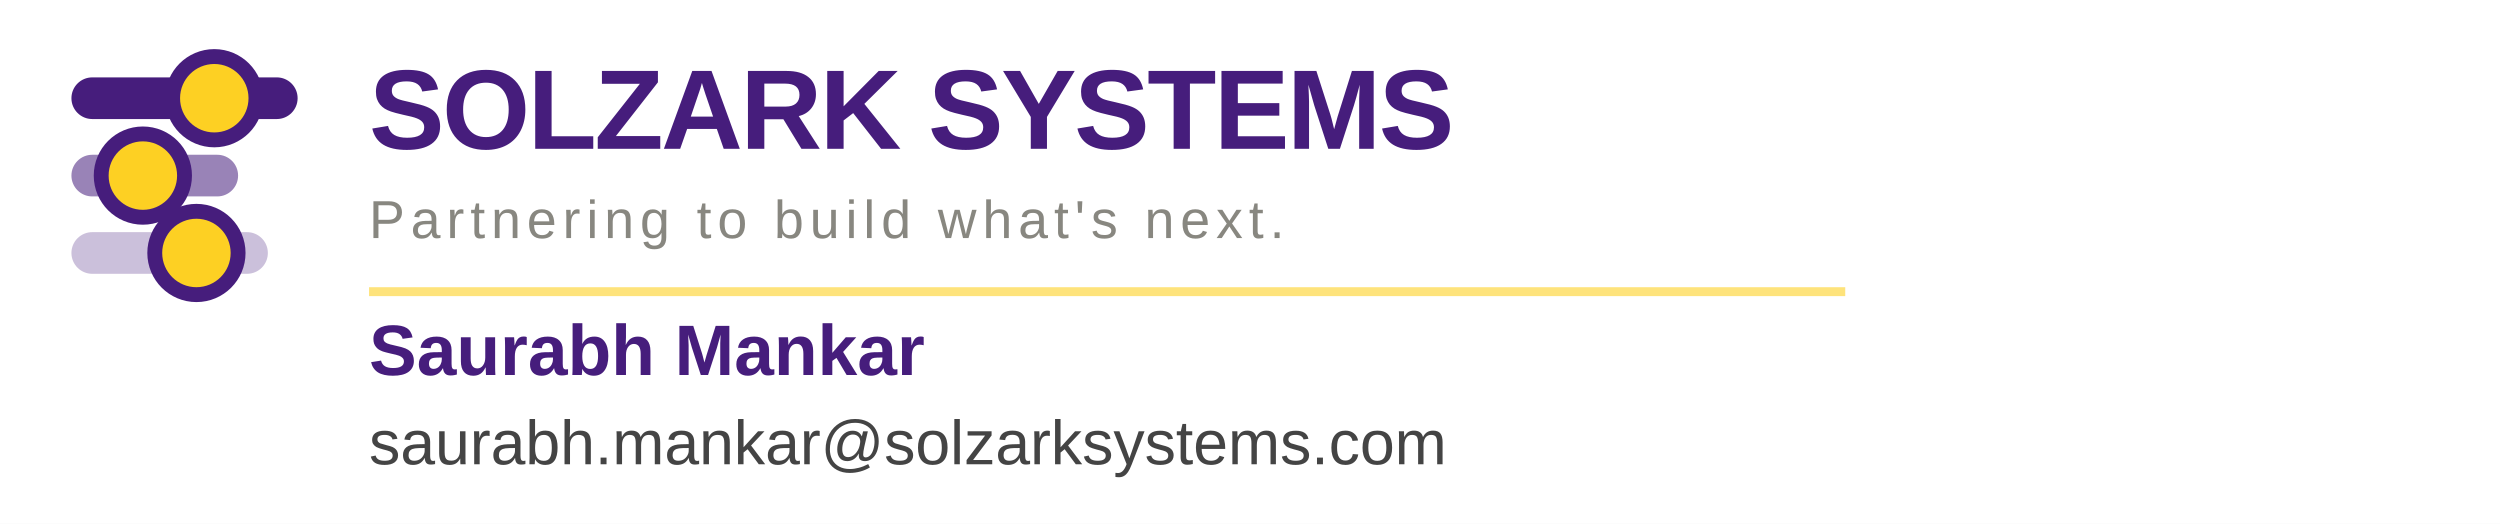
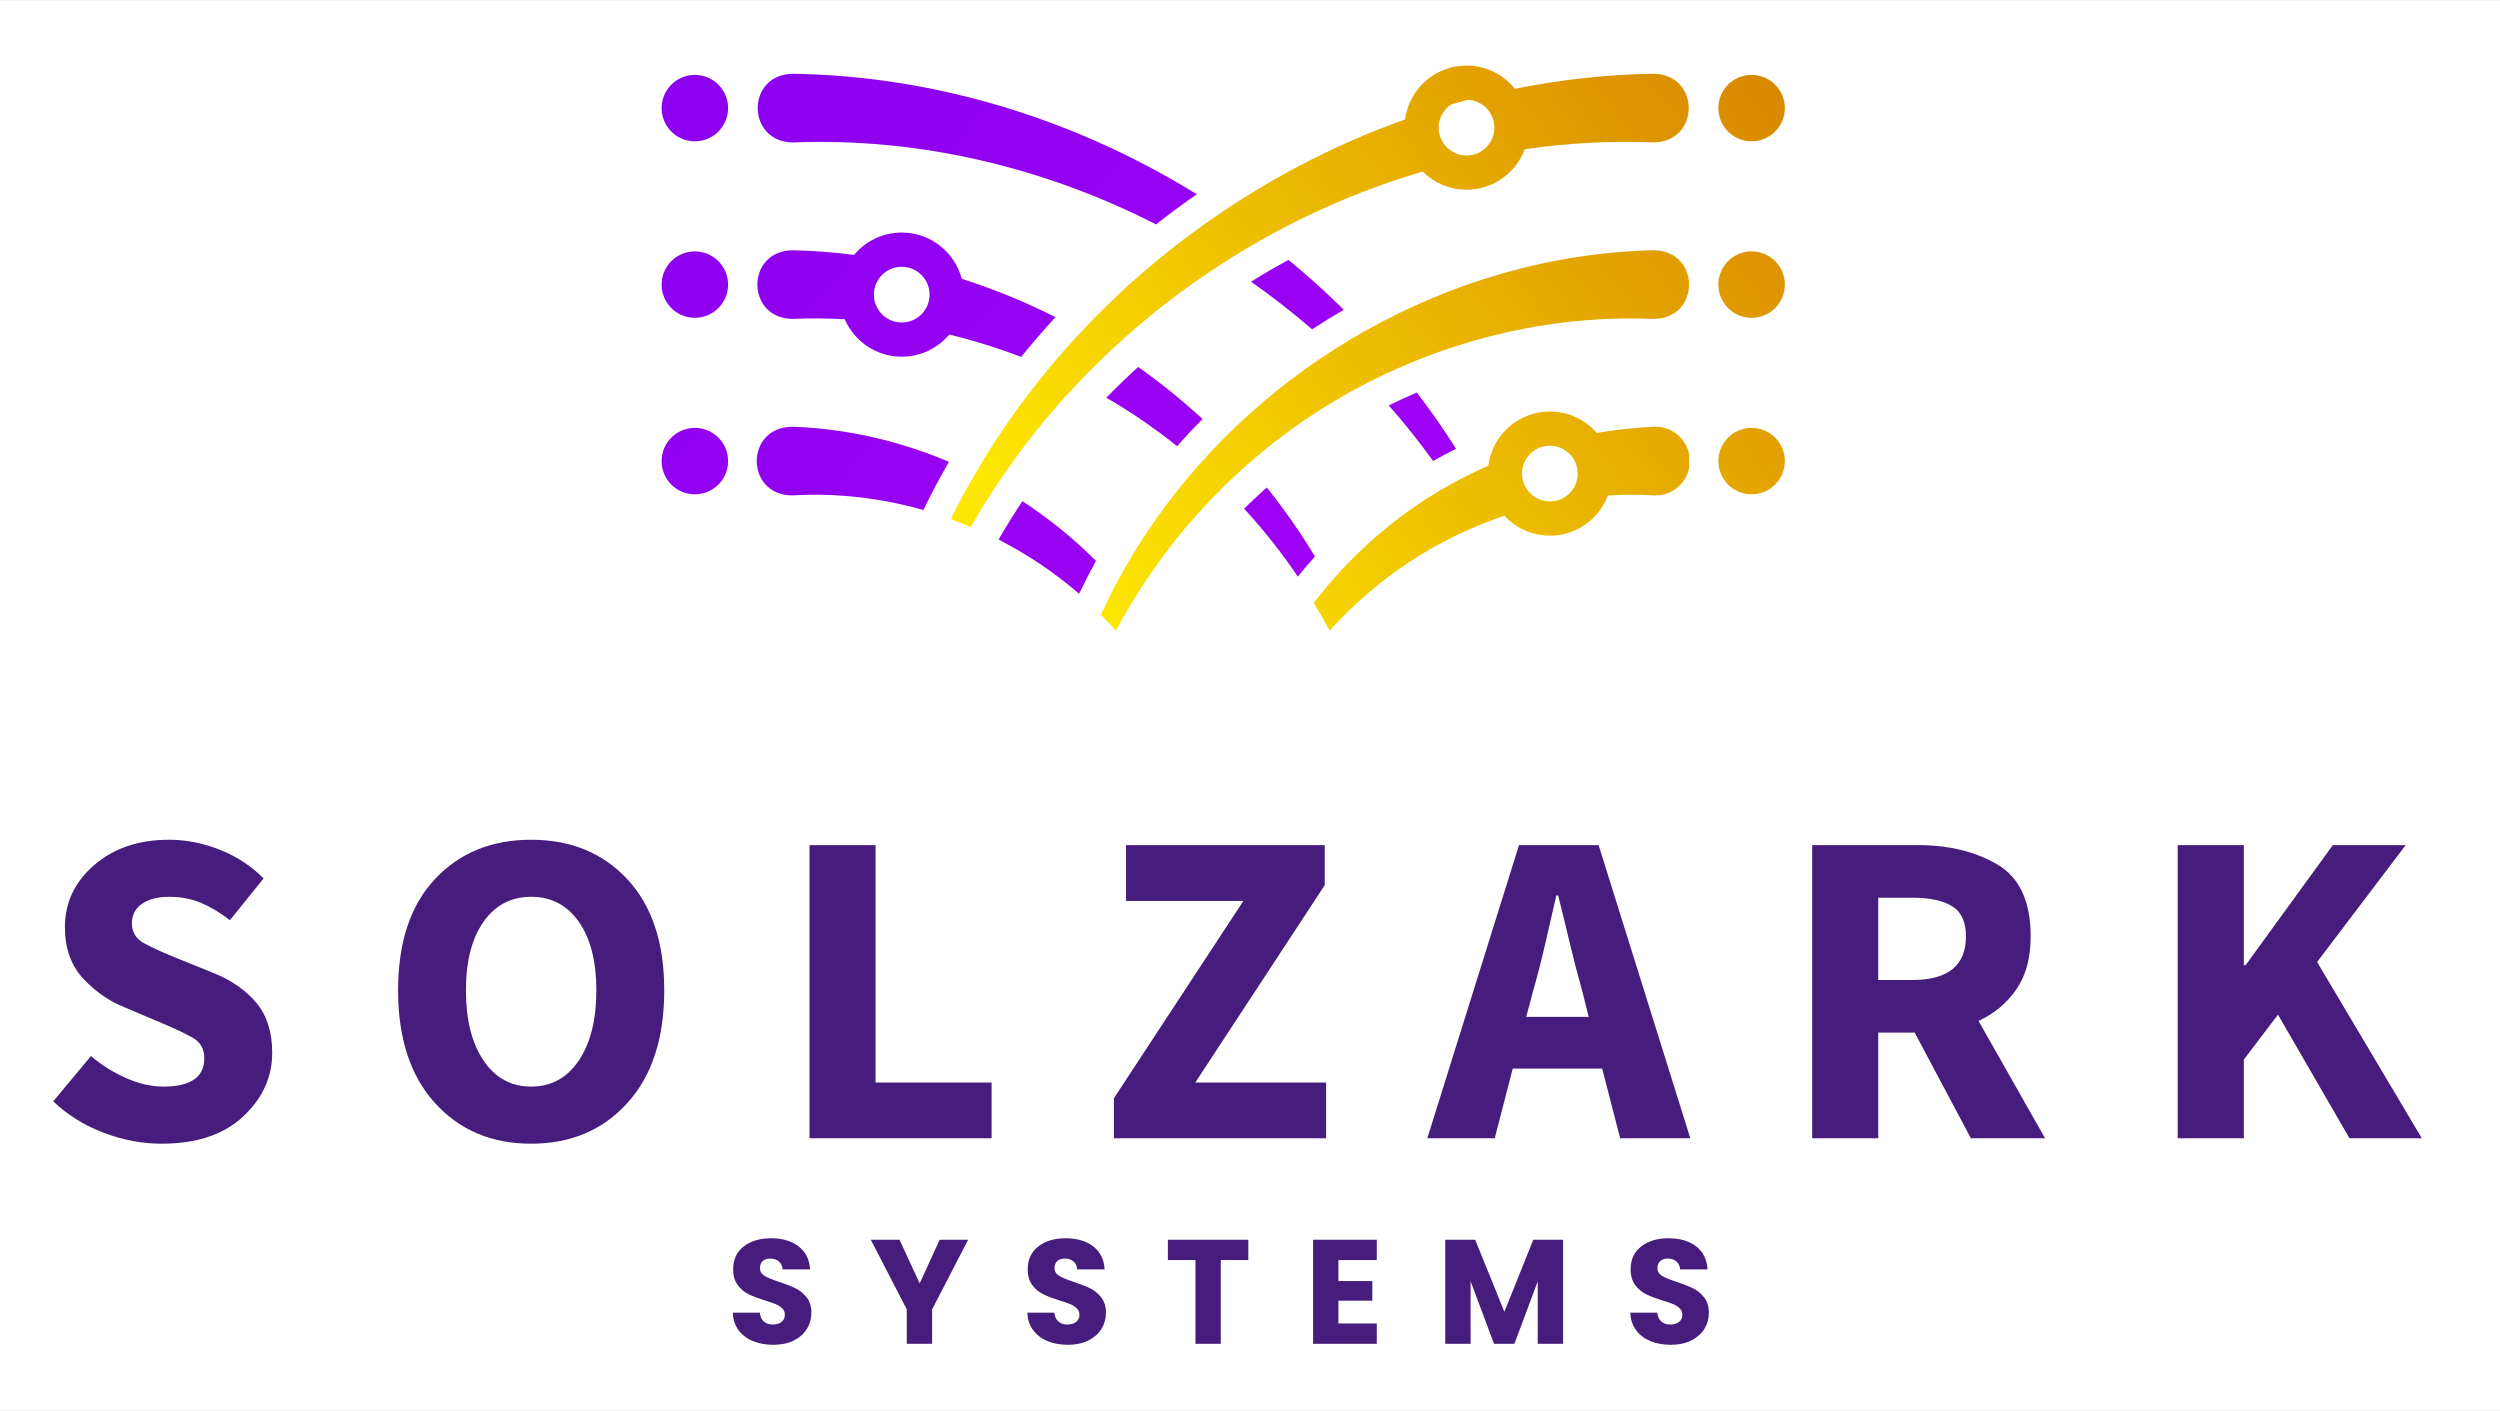
- <svg xmlns="http://www.w3.org/2000/svg" width="420" height="88" viewBox="0 0 420 88">
-   <rect width="420" height="88" fill="#ffffff" />
-   <rect x="12" y="13" width="38" height="7" rx="3.5" fill="#461D7C" />
-   <rect x="12" y="26" width="28" height="7" rx="3.5" fill="#461D7C" opacity="0.55" />
-   <rect x="12" y="39" width="33" height="7" rx="3.5" fill="#461D7C" opacity="0.28" />
-   <circle cx="36" cy="16.5" r="7" fill="#FDD023" stroke="#461D7C" stroke-width="2.5" />
-   <circle cx="24" cy="29.5" r="7" fill="#FDD023" stroke="#461D7C" stroke-width="2.5" />
-   <circle cx="33" cy="42.5" r="7" fill="#FDD023" stroke="#461D7C" stroke-width="2.5" />
-   <text x="62" y="25" font-family="Arial,Helvetica,sans-serif" font-size="19" font-weight="900" fill="#461D7C" letter-spacing="-0.4">SOLZARK SYSTEMS</text>
-   <text x="62" y="40" font-family="Arial,Helvetica,sans-serif" font-size="9" font-weight="400" fill="#888780" letter-spacing="1">Partnering to build what's next.</text>
-   <line x1="62" y1="49" x2="310" y2="49" stroke="#FDD023" stroke-width="1.5" opacity="0.6" />
-   <text x="62" y="63" font-family="Arial,Helvetica,sans-serif" font-size="12" font-weight="700" fill="#461D7C">Saurabh Mankar</text>
-   <text x="62" y="78" font-family="Arial,Helvetica,sans-serif" font-size="10.5" fill="#444444">saurabh.mankar@solzarksystems.com</text>
+ <svg xmlns="http://www.w3.org/2000/svg" width="420" height="237" viewBox="180 240 940 530" preserveAspectRatio="xMidYMid meet">
+   <defs>
+     <linearGradient id="gp" gradientUnits="userSpaceOnUse" x1="-1059.4" y1="-775.9" x2="1030.0" y2="1075.7">
+       <stop offset="0%" stop-color="rgb(50,0,211)" />
+       <stop offset="100%" stop-color="rgb(193,2,255)" />
+     </linearGradient>
+     <linearGradient id="gg" gradientUnits="userSpaceOnUse" x1="749.8" y1="399.1" x2="455.3" y2="630.5">
+       <stop offset="0%" stop-color="rgb(217,137,0)" />
+       <stop offset="100%" stop-color="rgb(253,230,2)" />
+     </linearGradient>
+   </defs>
+   <rect x="180" y="240" width="940" height="530" fill="#ffffff" />
+   <g transform="matrix(1.406734 0 0 1.406734 639.933 370.685)">
+     <g transform="matrix(0.601871 0 0 0.601871 -43.938 -3.839)">
+       <path fill="url(#gp)" transform="translate(-427.057,-493.385)" d="M 308.91 534.676 C 332.903 535.526 356.395 540.99 378.254 550.265 C 374.204 557.254 370.416 564.374 366.889 571.646 C 348.078 566.29 328.439 564.025 308.91 565.158 C 287.616 565.332 287.507 534.568 308.91 534.676 Z M 265.409 378.417 C 257.266 378.417 250.647 385.014 250.647 393.157 C 250.647 401.322 257.266 407.919 265.409 407.919 C 273.573 407.919 280.17 401.322 280.17 393.157 C 280.17 385.014 273.573 378.417 265.409 378.417 Z M 265.409 535.177 C 257.266 535.177 250.647 541.774 250.647 549.917 C 250.647 558.082 257.266 564.679 265.409 564.679 C 273.573 564.679 280.17 558.082 280.17 549.917 C 280.17 541.774 273.573 535.177 265.409 535.177 Z M 308.91 408.419 C 365.082 406.177 420.645 419.501 470.22 444.801 C 476.12 440.163 482.151 435.7 488.334 431.433 C 434.709 398.295 372.593 378.874 308.91 377.916 C 288.008 378.265 288.226 408.158 308.91 408.419 Z M 265.409 456.797 C 257.266 456.797 250.647 463.394 250.647 471.537 C 250.647 479.702 257.266 486.299 265.409 486.299 C 273.573 486.299 280.17 479.702 280.17 471.537 C 280.17 463.394 273.573 456.797 265.409 456.797 Z M 512.415 470.253 C 521.798 476.849 530.856 483.904 539.543 491.415 C 544.137 488.389 548.839 485.493 553.608 482.728 C 545.77 474.977 537.583 467.574 529.07 460.586 C 523.431 463.634 517.858 466.856 512.415 470.253 Z M 514.94 565.724 C 513.046 567.465 511.174 569.251 509.345 571.058 C 518.032 580.507 526.022 590.609 533.207 601.234 C 535.645 598.186 538.171 595.225 540.784 592.308 C 534.361 581.596 527.198 571.363 519.382 561.652 C 517.879 563.002 516.399 564.352 514.94 565.724 Z M 586.026 519.48 C 581.824 521.265 577.688 523.181 573.594 525.206 C 580.54 533.109 587.093 541.339 593.255 549.873 C 596.586 547.979 600.004 546.172 603.466 544.452 C 598.023 535.874 592.21 527.535 586.026 519.48 Z M 448.165 521.787 C 459.138 528.145 469.654 535.33 479.582 543.298 C 483.218 539.162 486.985 535.134 490.86 531.236 C 481.846 522.941 472.288 515.212 462.273 508.114 C 457.44 512.534 452.715 517.085 448.165 521.787 Z M 410.303 503.673 C 399.874 499.667 389.205 496.336 378.385 493.723 C 373.334 499.732 365.757 503.564 357.287 503.564 C 345.944 503.564 336.212 496.706 331.988 486.93 C 324.302 486.495 316.595 486.451 308.91 486.778 C 288.008 486.691 287.856 456.471 308.91 456.296 C 318.032 456.492 327.133 457.189 336.125 458.365 C 341.176 452.29 348.774 448.437 357.287 448.437 C 370.089 448.437 380.845 457.167 383.937 468.968 C 398.241 473.54 412.175 479.244 425.565 486.016 C 420.296 491.742 415.201 497.62 410.303 503.673 Z M 369.654 476 C 369.654 469.164 364.124 463.634 357.287 463.634 C 350.451 463.634 344.921 469.164 344.921 476 C 344.921 482.837 350.451 488.367 357.287 488.367 C 364.124 488.367 369.654 482.837 369.654 476 Z M 400.288 584.774 C 413.09 591.328 425.13 599.405 436.059 608.854 C 438.411 603.912 440.914 599.035 443.549 594.245 C 433.621 584.317 422.648 575.434 410.891 567.727 C 407.168 573.279 403.64 578.983 400.288 584.774 Z" />
+     </g>
+     <g transform="matrix(0.601871 0 0 0.601871 38.637 0)">
+       <path fill="url(#gg)" transform="translate(-564.254,-499.765)" d="M 564.058 515.169 C 544.812 525.031 526.762 537.289 510.52 551.702 C 508.866 553.183 507.211 554.663 505.6 556.187 C 503.662 557.973 501.746 559.802 499.852 561.674 C 484.328 576.893 470.808 594.115 459.53 612.73 C 457.048 616.823 454.675 620.982 452.41 625.227 C 450.255 622.832 448.012 620.481 445.726 618.195 C 447.86 613.492 450.146 608.854 452.563 604.304 C 462.621 585.362 474.966 567.727 489.183 551.702 C 492.624 547.805 496.172 544.017 499.852 540.316 C 514.744 525.271 531.335 511.881 549.21 500.451 C 553.586 497.642 558.071 494.964 562.6 492.395 C 601.659 470.296 645.922 457.32 691.252 456.296 C 701.376 456.405 706.601 463.525 706.906 470.84 L 706.906 470.993 C 706.906 471.189 706.884 471.363 706.884 471.537 C 706.884 471.733 706.906 471.907 706.906 472.081 L 706.906 472.277 C 706.601 479.593 701.376 486.712 691.208 486.778 C 652.127 485.145 612.915 493.004 577.165 508.898 C 572.745 510.858 568.369 512.948 564.058 515.169 Z M 450.473 500.451 C 445.378 505.197 440.414 510.117 435.624 515.169 C 422.212 529.299 410.02 544.583 399.242 560.869 C 395.28 566.856 391.491 572.974 387.943 579.223 C 385.003 577.96 382.042 576.784 379.038 575.695 C 382.369 568.924 385.939 562.284 389.772 555.774 C 399.351 539.249 410.325 523.573 422.517 508.898 C 427.176 503.237 432.031 497.751 437.083 492.395 C 450.973 477.546 466.17 463.895 482.391 451.572 C 488.095 447.261 493.908 443.102 499.83 439.096 C 524.977 422.201 552.236 408.376 580.823 398.186 C 582.586 384.709 594.126 374.281 608.103 374.281 C 616.812 374.281 624.563 378.308 629.593 384.601 C 649.819 380.507 670.437 378.221 691.23 377.916 C 711.935 378.221 712.044 408.093 691.208 408.398 C 671.983 407.636 652.824 408.681 633.947 411.446 C 630.05 421.94 619.969 429.408 608.103 429.408 C 600.483 429.408 593.625 426.316 588.639 421.352 C 563.819 428.646 539.847 438.835 517.27 451.55 C 511.348 454.881 505.534 458.387 499.83 462.066 C 482.282 473.344 465.735 486.19 450.473 500.451 Z M 595.737 401.844 C 595.737 408.681 601.289 414.211 608.103 414.211 C 614.94 414.211 620.47 408.681 620.47 401.844 C 620.47 395.182 615.201 389.761 608.604 389.499 C 606.122 390.174 603.662 390.849 601.223 391.589 L 601.202 391.589 C 597.914 393.81 595.737 397.577 595.737 401.844 Z M 734.709 407.919 C 742.852 407.919 749.471 401.322 749.471 393.157 C 749.471 385.014 742.852 378.417 734.709 378.417 C 726.544 378.417 719.947 385.014 719.947 393.157 C 719.947 401.322 726.544 407.919 734.709 407.919 Z M 734.709 456.797 C 726.544 456.797 719.947 463.394 719.947 471.537 C 719.947 479.702 726.544 486.299 734.709 486.299 C 742.852 486.299 749.471 479.702 749.471 471.537 C 749.471 463.394 742.852 456.797 734.709 456.797 Z M 706.884 549.917 C 706.884 550.897 706.928 551.855 707.036 552.813 C 705.643 560.085 698.937 565.637 691.208 565.158 C 684.437 564.766 677.644 564.788 670.895 565.201 C 666.976 575.63 656.917 583.033 645.116 583.033 C 637.148 583.033 629.963 579.636 624.912 574.215 C 623.475 574.672 622.059 575.173 620.644 575.695 C 617.64 576.784 614.679 577.96 611.739 579.223 C 593.233 587.06 575.989 597.968 560.988 611.576 C 558.593 613.71 556.242 615.93 553.978 618.195 C 551.692 620.481 549.449 622.832 547.294 625.249 C 545.073 621.069 542.721 616.932 540.261 612.882 C 542.482 609.987 544.79 607.135 547.163 604.369 C 562.142 586.908 580.104 571.972 600.309 560.673 C 603.444 558.909 606.623 557.232 609.867 555.665 C 611.043 555.099 612.218 554.533 613.416 553.988 C 614.875 553.314 616.333 552.639 617.792 551.985 C 619.49 538.421 631.073 527.905 645.116 527.905 C 653.433 527.905 660.901 531.607 665.952 537.442 C 674.313 536.005 682.804 535.068 691.317 534.676 C 699.046 534.306 705.665 539.749 707.015 547.13 C 706.928 548.045 706.884 548.981 706.884 549.917 Z M 657.483 555.469 C 657.483 548.632 651.953 543.102 645.116 543.102 C 638.302 543.102 632.75 548.632 632.75 555.469 C 632.75 562.305 638.302 567.836 645.116 567.836 C 651.953 567.836 657.483 562.305 657.483 555.469 Z M 734.709 535.177 C 726.544 535.177 719.947 541.774 719.947 549.917 C 719.947 558.082 726.544 564.679 734.709 564.679 C 742.852 564.679 749.471 558.082 749.471 549.917 C 749.471 541.774 742.852 535.177 734.709 535.177 Z" />
+     </g>
+   </g>
+   <g transform="matrix(1.921154 0 0 1.921154 645.310 612.673)">
+     <path fill="#461D7C" transform="translate(-234.87,28.685)" d="M 24.29 1.06 L 24.29 1.06 Q 18.66 1.06 13.02 -1.06 Q 7.39 -3.17 3.08 -7.22 L 3.08 -7.22 L 10.47 -16.1 Q 13.55 -13.46 17.34 -11.79 Q 21.12 -10.12 24.64 -10.12 L 24.64 -10.12 Q 32.65 -10.12 32.65 -15.66 L 32.65 -15.66 Q 32.65 -18.39 30.4 -19.67 Q 28.16 -20.94 24.38 -22.53 L 24.38 -22.53 L 16.9 -25.7 Q 12.5 -27.46 8.93 -31.28 Q 5.37 -35.11 5.37 -41.36 L 5.37 -41.36 Q 5.37 -48.49 11.09 -53.46 Q 16.81 -58.43 25.78 -58.43 L 25.78 -58.43 Q 30.71 -58.43 35.64 -56.5 Q 40.57 -54.56 44.26 -50.86 L 44.26 -50.86 L 37.66 -42.68 Q 34.85 -44.88 32.03 -46.07 Q 29.22 -47.26 25.78 -47.26 L 25.78 -47.26 Q 22.44 -47.26 20.46 -45.89 Q 18.48 -44.53 18.48 -42.06 L 18.48 -42.06 Q 18.48 -39.42 20.99 -38.1 Q 23.5 -36.78 27.19 -35.29 L 27.19 -35.29 L 34.58 -32.3 Q 39.78 -30.18 42.86 -26.49 Q 45.94 -22.79 45.94 -16.72 L 45.94 -16.72 Q 45.94 -9.59 40.26 -4.27 Q 34.58 1.06 24.29 1.06 Z M 96.62 1.06 L 96.62 1.06 Q 85.01 1.06 77.79 -6.91 Q 70.58 -14.87 70.58 -28.95 L 70.58 -28.95 Q 70.58 -43.03 77.79 -50.73 Q 85.01 -58.43 96.62 -58.43 L 96.62 -58.43 Q 108.24 -58.43 115.46 -50.69 Q 122.67 -42.94 122.67 -28.95 L 122.67 -28.95 Q 122.67 -14.87 115.46 -6.91 Q 108.24 1.06 96.62 1.06 Z M 96.62 -10.12 L 96.62 -10.12 Q 102.52 -10.12 105.95 -15.22 Q 109.38 -20.33 109.38 -28.95 L 109.38 -28.95 Q 109.38 -37.49 105.95 -42.37 Q 102.52 -47.26 96.62 -47.26 L 96.62 -47.26 Q 90.73 -47.26 87.3 -42.37 Q 83.86 -37.49 83.86 -28.95 L 83.86 -28.95 Q 83.86 -20.33 87.3 -15.22 Q 90.73 -10.12 96.62 -10.12 Z M 186.74 0 L 151.1 0 L 151.1 -57.38 L 164.03 -57.38 L 164.03 -10.91 L 186.74 -10.91 L 186.74 0 Z M 252.21 0 L 210.67 0 L 210.67 -7.83 L 236.02 -46.46 L 213.05 -46.46 L 213.05 -57.38 L 251.94 -57.38 L 251.94 -49.54 L 226.6 -10.91 L 252.21 -10.91 L 252.21 0 Z M 292.78 -29.04 L 292.78 -29.04 L 291.37 -23.76 L 303.6 -23.76 L 302.28 -29.04 Q 301.05 -33.35 299.9 -38.19 Q 298.76 -43.03 297.62 -47.52 L 297.62 -47.52 L 297.26 -47.52 Q 296.21 -42.94 295.11 -38.15 Q 294.01 -33.35 292.78 -29.04 Z M 323.49 0 L 309.76 0 L 306.24 -13.64 L 288.73 -13.64 L 285.21 0 L 272.01 0 L 289.96 -57.38 L 305.54 -57.38 L 323.49 0 Z M 360.27 -47.08 L 360.27 -30.98 L 366.96 -30.98 Q 377.43 -30.98 377.43 -39.51 L 377.43 -39.51 Q 377.43 -43.74 374.75 -45.41 Q 372.06 -47.08 366.96 -47.08 L 366.96 -47.08 L 360.27 -47.08 Z M 360.27 -20.68 L 360.27 0 L 347.34 0 L 347.34 -57.38 L 368.02 -57.38 Q 377.17 -57.38 383.64 -53.55 Q 390.1 -49.72 390.1 -39.51 L 390.1 -39.51 Q 390.1 -33.18 387.29 -29.13 Q 384.47 -25.08 379.9 -22.97 L 379.9 -22.97 L 392.92 0 L 378.4 0 L 367.4 -20.68 L 360.27 -20.68 Z M 431.82 0 L 418.88 0 L 418.88 -57.38 L 431.82 -57.38 L 431.82 -33.88 L 432.17 -33.88 L 449.24 -57.38 L 463.5 -57.38 L 446.16 -34.5 L 466.66 0 L 452.5 0 L 438.5 -24.2 L 431.82 -15.4 L 431.82 0 Z" />
+   </g>
+   <g transform="matrix(1.921154 0 0 1.921154 639.038 725.403)">
+     <path fill="#461D7C" transform="translate(-96.73,10.225)" d="M 9.16 0.2 L 9.16 0.2 Q 6.93 0.2 5.16 -0.52 Q 3.39 -1.25 2.33 -2.67 Q 1.28 -4.09 1.22 -6.09 L 1.22 -6.09 L 6.5 -6.09 Q 6.61 -4.96 7.28 -4.36 Q 7.95 -3.77 9.02 -3.77 L 9.02 -3.77 Q 10.12 -3.77 10.76 -4.28 Q 11.4 -4.79 11.4 -5.68 L 11.4 -5.68 Q 11.4 -6.44 10.89 -6.93 Q 10.38 -7.42 9.64 -7.74 Q 8.9 -8.06 7.54 -8.47 L 7.54 -8.47 Q 5.57 -9.08 4.32 -9.69 Q 3.07 -10.29 2.18 -11.48 Q 1.28 -12.67 1.28 -14.59 L 1.28 -14.59 Q 1.28 -17.43 3.33 -19.04 Q 5.39 -20.65 8.7 -20.65 L 8.7 -20.65 Q 12.06 -20.65 14.12 -19.04 Q 16.18 -17.43 16.33 -14.56 L 16.33 -14.56 L 10.96 -14.56 Q 10.9 -15.54 10.24 -16.11 Q 9.57 -16.68 8.53 -16.68 L 8.53 -16.68 Q 7.63 -16.68 7.08 -16.2 Q 6.53 -15.72 6.53 -14.82 L 6.53 -14.82 Q 6.53 -13.83 7.45 -13.28 Q 8.38 -12.73 10.35 -12.09 L 10.35 -12.09 Q 12.33 -11.43 13.56 -10.82 Q 14.79 -10.21 15.69 -9.05 Q 16.59 -7.89 16.59 -6.06 L 16.59 -6.06 Q 16.59 -4.32 15.7 -2.9 Q 14.82 -1.48 13.14 -0.64 Q 11.46 0.2 9.16 0.2 Z M 41.7 -20.36 L 47.27 -20.36 L 40.22 -6.73 L 40.22 0 L 35.26 0 L 35.26 -6.73 L 28.22 -20.36 L 33.84 -20.36 L 37.79 -11.83 L 41.7 -20.36 Z M 66.82 0.2 L 66.82 0.2 Q 64.58 0.2 62.81 -0.52 Q 61.05 -1.25 59.99 -2.67 Q 58.93 -4.09 58.87 -6.09 L 58.87 -6.09 L 64.15 -6.09 Q 64.26 -4.96 64.93 -4.36 Q 65.6 -3.77 66.67 -3.77 L 66.67 -3.77 Q 67.77 -3.77 68.41 -4.28 Q 69.05 -4.79 69.05 -5.68 L 69.05 -5.68 Q 69.05 -6.44 68.54 -6.93 Q 68.03 -7.42 67.29 -7.74 Q 66.56 -8.06 65.19 -8.47 L 65.19 -8.47 Q 63.22 -9.08 61.97 -9.69 Q 60.73 -10.29 59.83 -11.48 Q 58.93 -12.67 58.93 -14.59 L 58.93 -14.59 Q 58.93 -17.43 60.99 -19.04 Q 63.05 -20.65 66.35 -20.65 L 66.35 -20.65 Q 69.72 -20.65 71.78 -19.04 Q 73.83 -17.43 73.98 -14.56 L 73.98 -14.56 L 68.61 -14.56 Q 68.56 -15.54 67.89 -16.11 Q 67.22 -16.68 66.18 -16.68 L 66.18 -16.68 Q 65.28 -16.68 64.73 -16.2 Q 64.18 -15.72 64.18 -14.82 L 64.18 -14.82 Q 64.18 -13.83 65.11 -13.28 Q 66.03 -12.73 68 -12.09 L 68 -12.09 Q 69.98 -11.43 71.21 -10.82 Q 72.44 -10.21 73.34 -9.05 Q 74.24 -7.89 74.24 -6.06 L 74.24 -6.06 Q 74.24 -4.32 73.36 -2.9 Q 72.47 -1.48 70.79 -0.64 Q 69.11 0.2 66.82 0.2 Z M 86.36 -20.36 L 102.11 -20.36 L 102.11 -16.39 L 96.72 -16.39 L 96.72 0 L 91.76 0 L 91.76 -16.39 L 86.36 -16.39 L 86.36 -20.36 Z M 127.25 -16.39 L 119.74 -16.39 L 119.74 -12.27 L 126.38 -12.27 L 126.38 -8.44 L 119.74 -8.44 L 119.74 -3.97 L 127.25 -3.97 L 127.25 0 L 114.78 0 L 114.78 -20.36 L 127.25 -20.36 L 127.25 -16.39 Z M 157.88 -20.36 L 163.71 -20.36 L 163.71 0 L 158.75 0 L 158.75 -12.21 L 154.19 0 L 150.19 0 L 145.61 -12.24 L 145.61 0 L 140.65 0 L 140.65 -20.36 L 146.51 -20.36 L 152.22 -6.26 L 157.88 -20.36 Z M 184.82 0.2 L 184.82 0.2 Q 182.58 0.2 180.81 -0.52 Q 179.05 -1.25 177.99 -2.67 Q 176.93 -4.09 176.87 -6.09 L 176.87 -6.09 L 182.15 -6.09 Q 182.26 -4.96 182.93 -4.36 Q 183.6 -3.77 184.67 -3.77 L 184.67 -3.77 Q 185.77 -3.77 186.41 -4.28 Q 187.05 -4.79 187.05 -5.68 L 187.05 -5.68 Q 187.05 -6.44 186.54 -6.93 Q 186.03 -7.42 185.3 -7.74 Q 184.56 -8.06 183.19 -8.47 L 183.19 -8.47 Q 181.22 -9.08 179.97 -9.69 Q 178.73 -10.29 177.83 -11.48 Q 176.93 -12.67 176.93 -14.59 L 176.93 -14.59 Q 176.93 -17.43 178.99 -19.04 Q 181.05 -20.65 184.35 -20.65 L 184.35 -20.65 Q 187.72 -20.65 189.78 -19.04 Q 191.83 -17.43 191.98 -14.56 L 191.98 -14.56 L 186.61 -14.56 Q 186.56 -15.54 185.89 -16.11 Q 185.22 -16.68 184.18 -16.68 L 184.18 -16.68 Q 183.28 -16.68 182.73 -16.2 Q 182.18 -15.72 182.18 -14.82 L 182.18 -14.82 Q 182.18 -13.83 183.11 -13.28 Q 184.03 -12.73 186.01 -12.09 L 186.01 -12.09 Q 187.98 -11.43 189.21 -10.82 Q 190.44 -10.21 191.34 -9.05 Q 192.24 -7.89 192.24 -6.06 L 192.24 -6.06 Q 192.24 -4.32 191.36 -2.9 Q 190.47 -1.48 188.79 -0.64 Q 187.11 0.2 184.82 0.2 Z" />
+   </g>
</svg>
